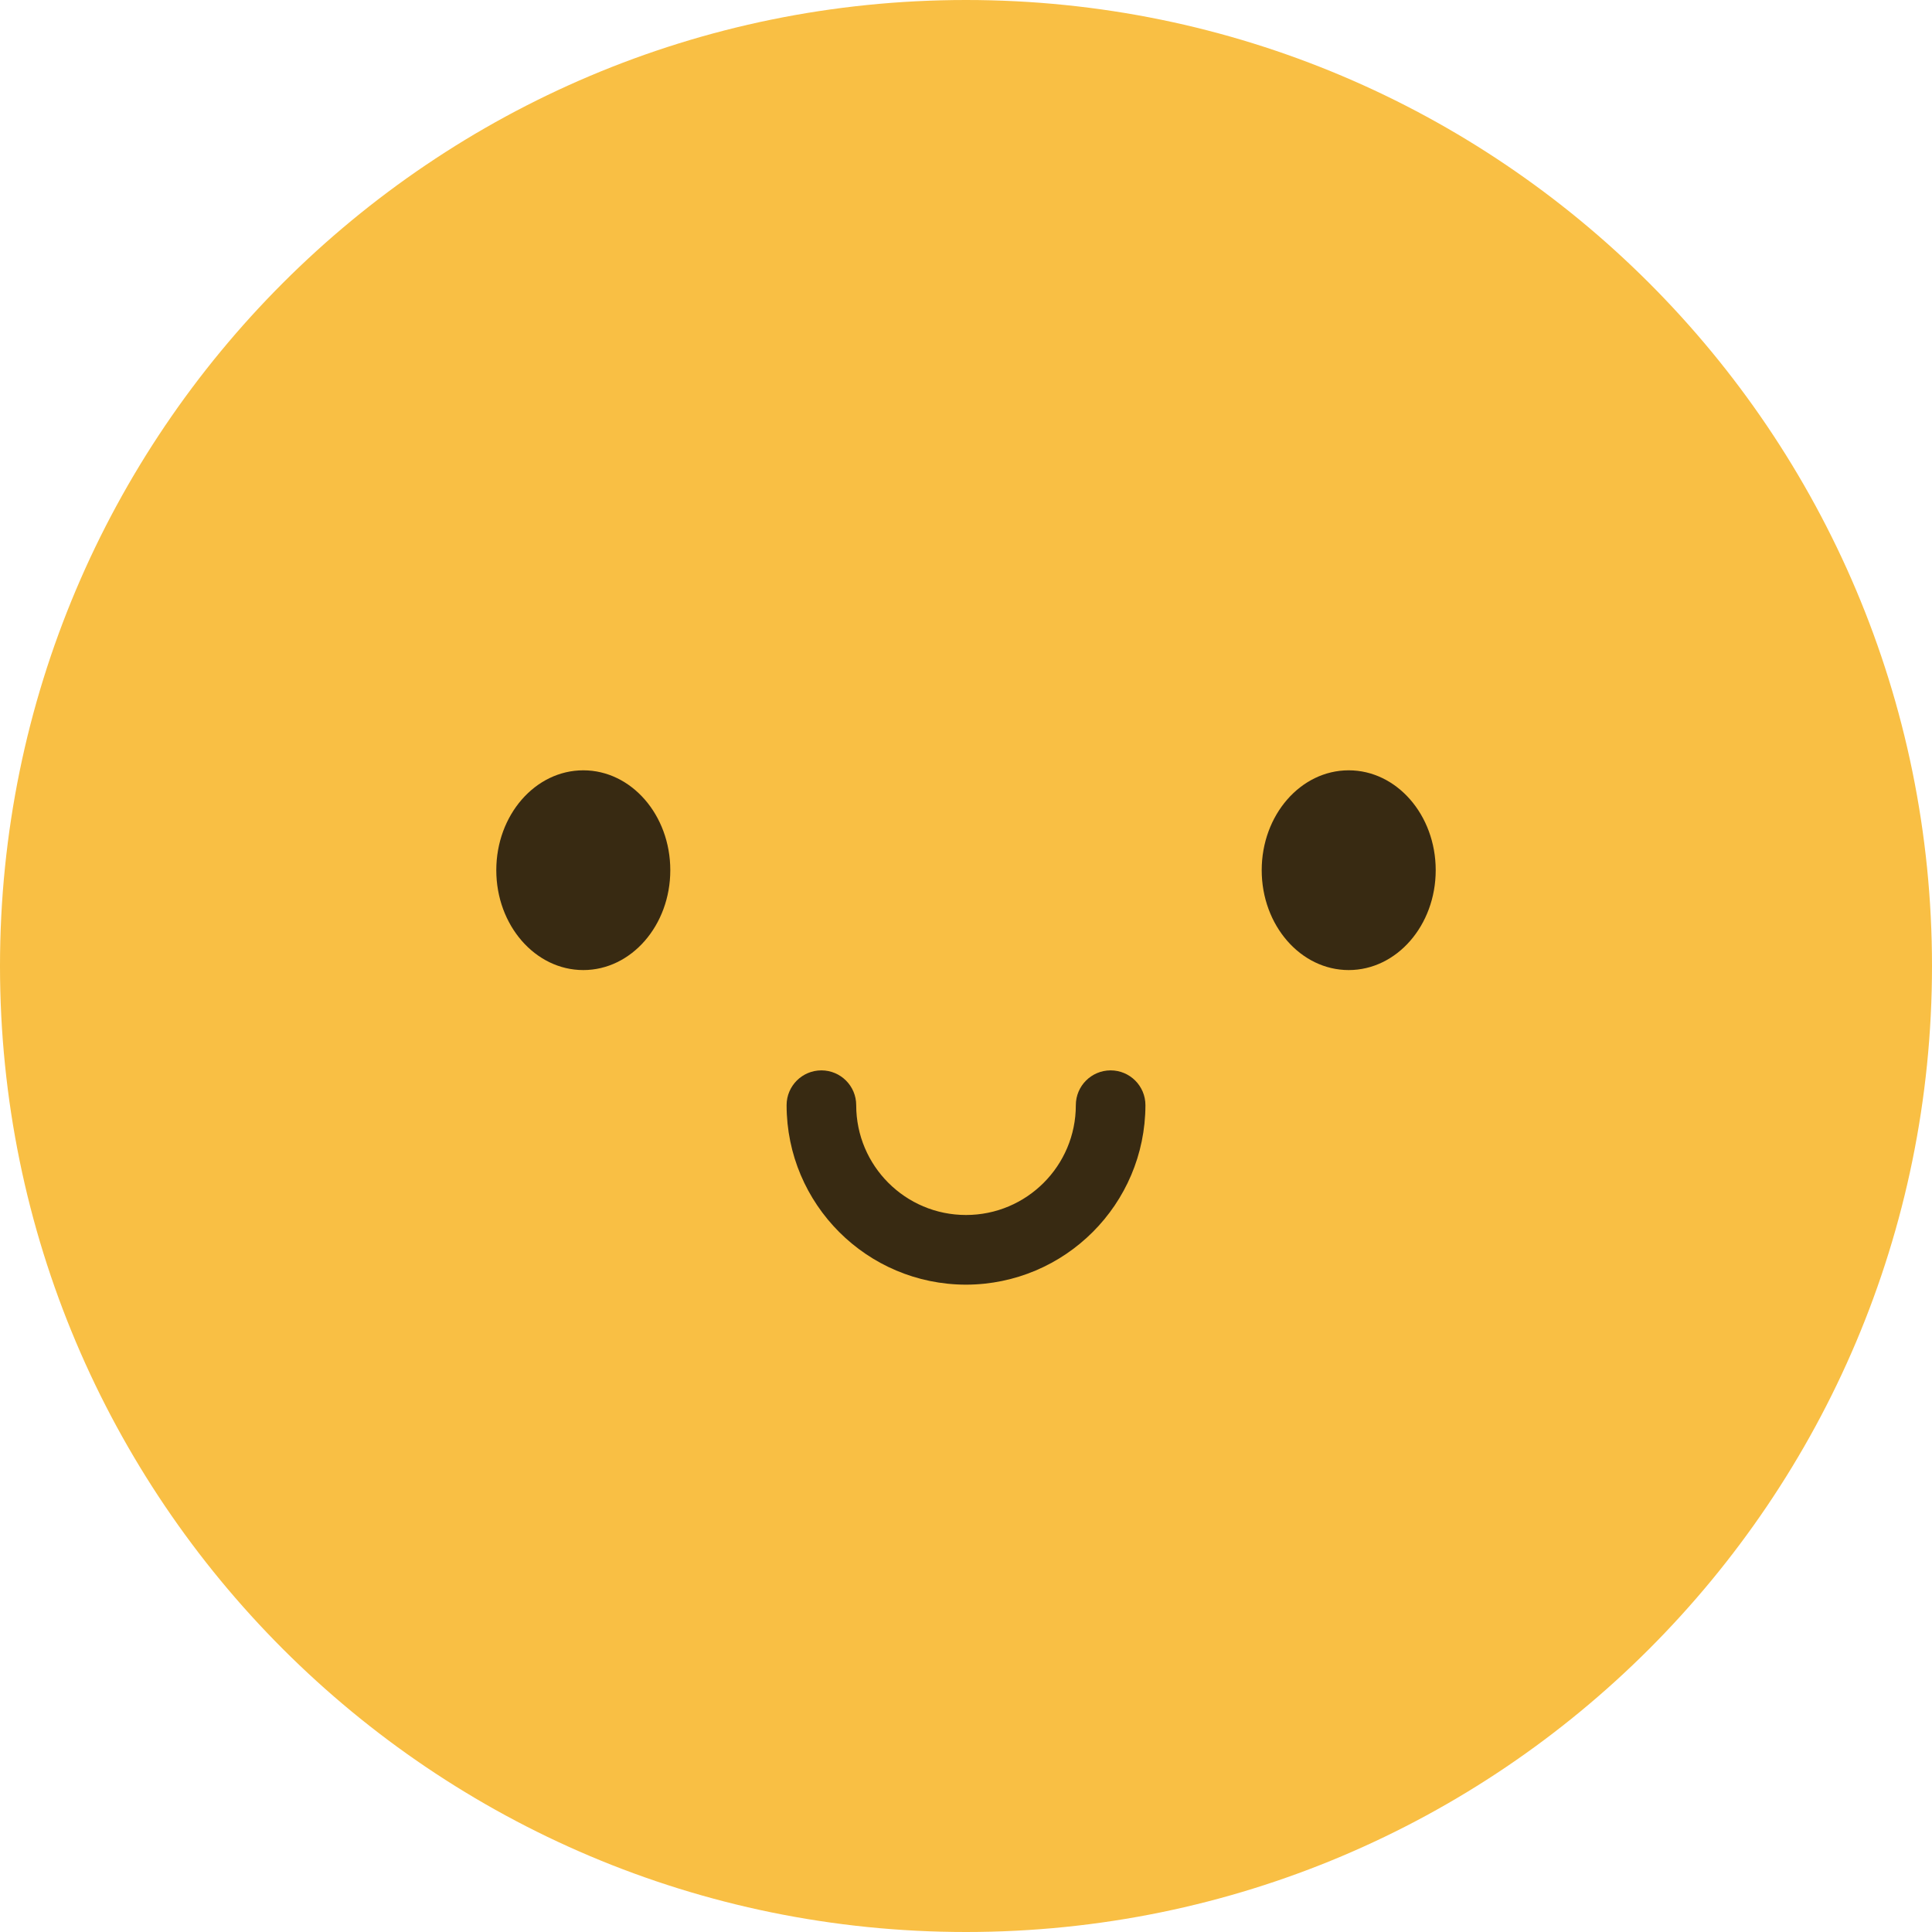
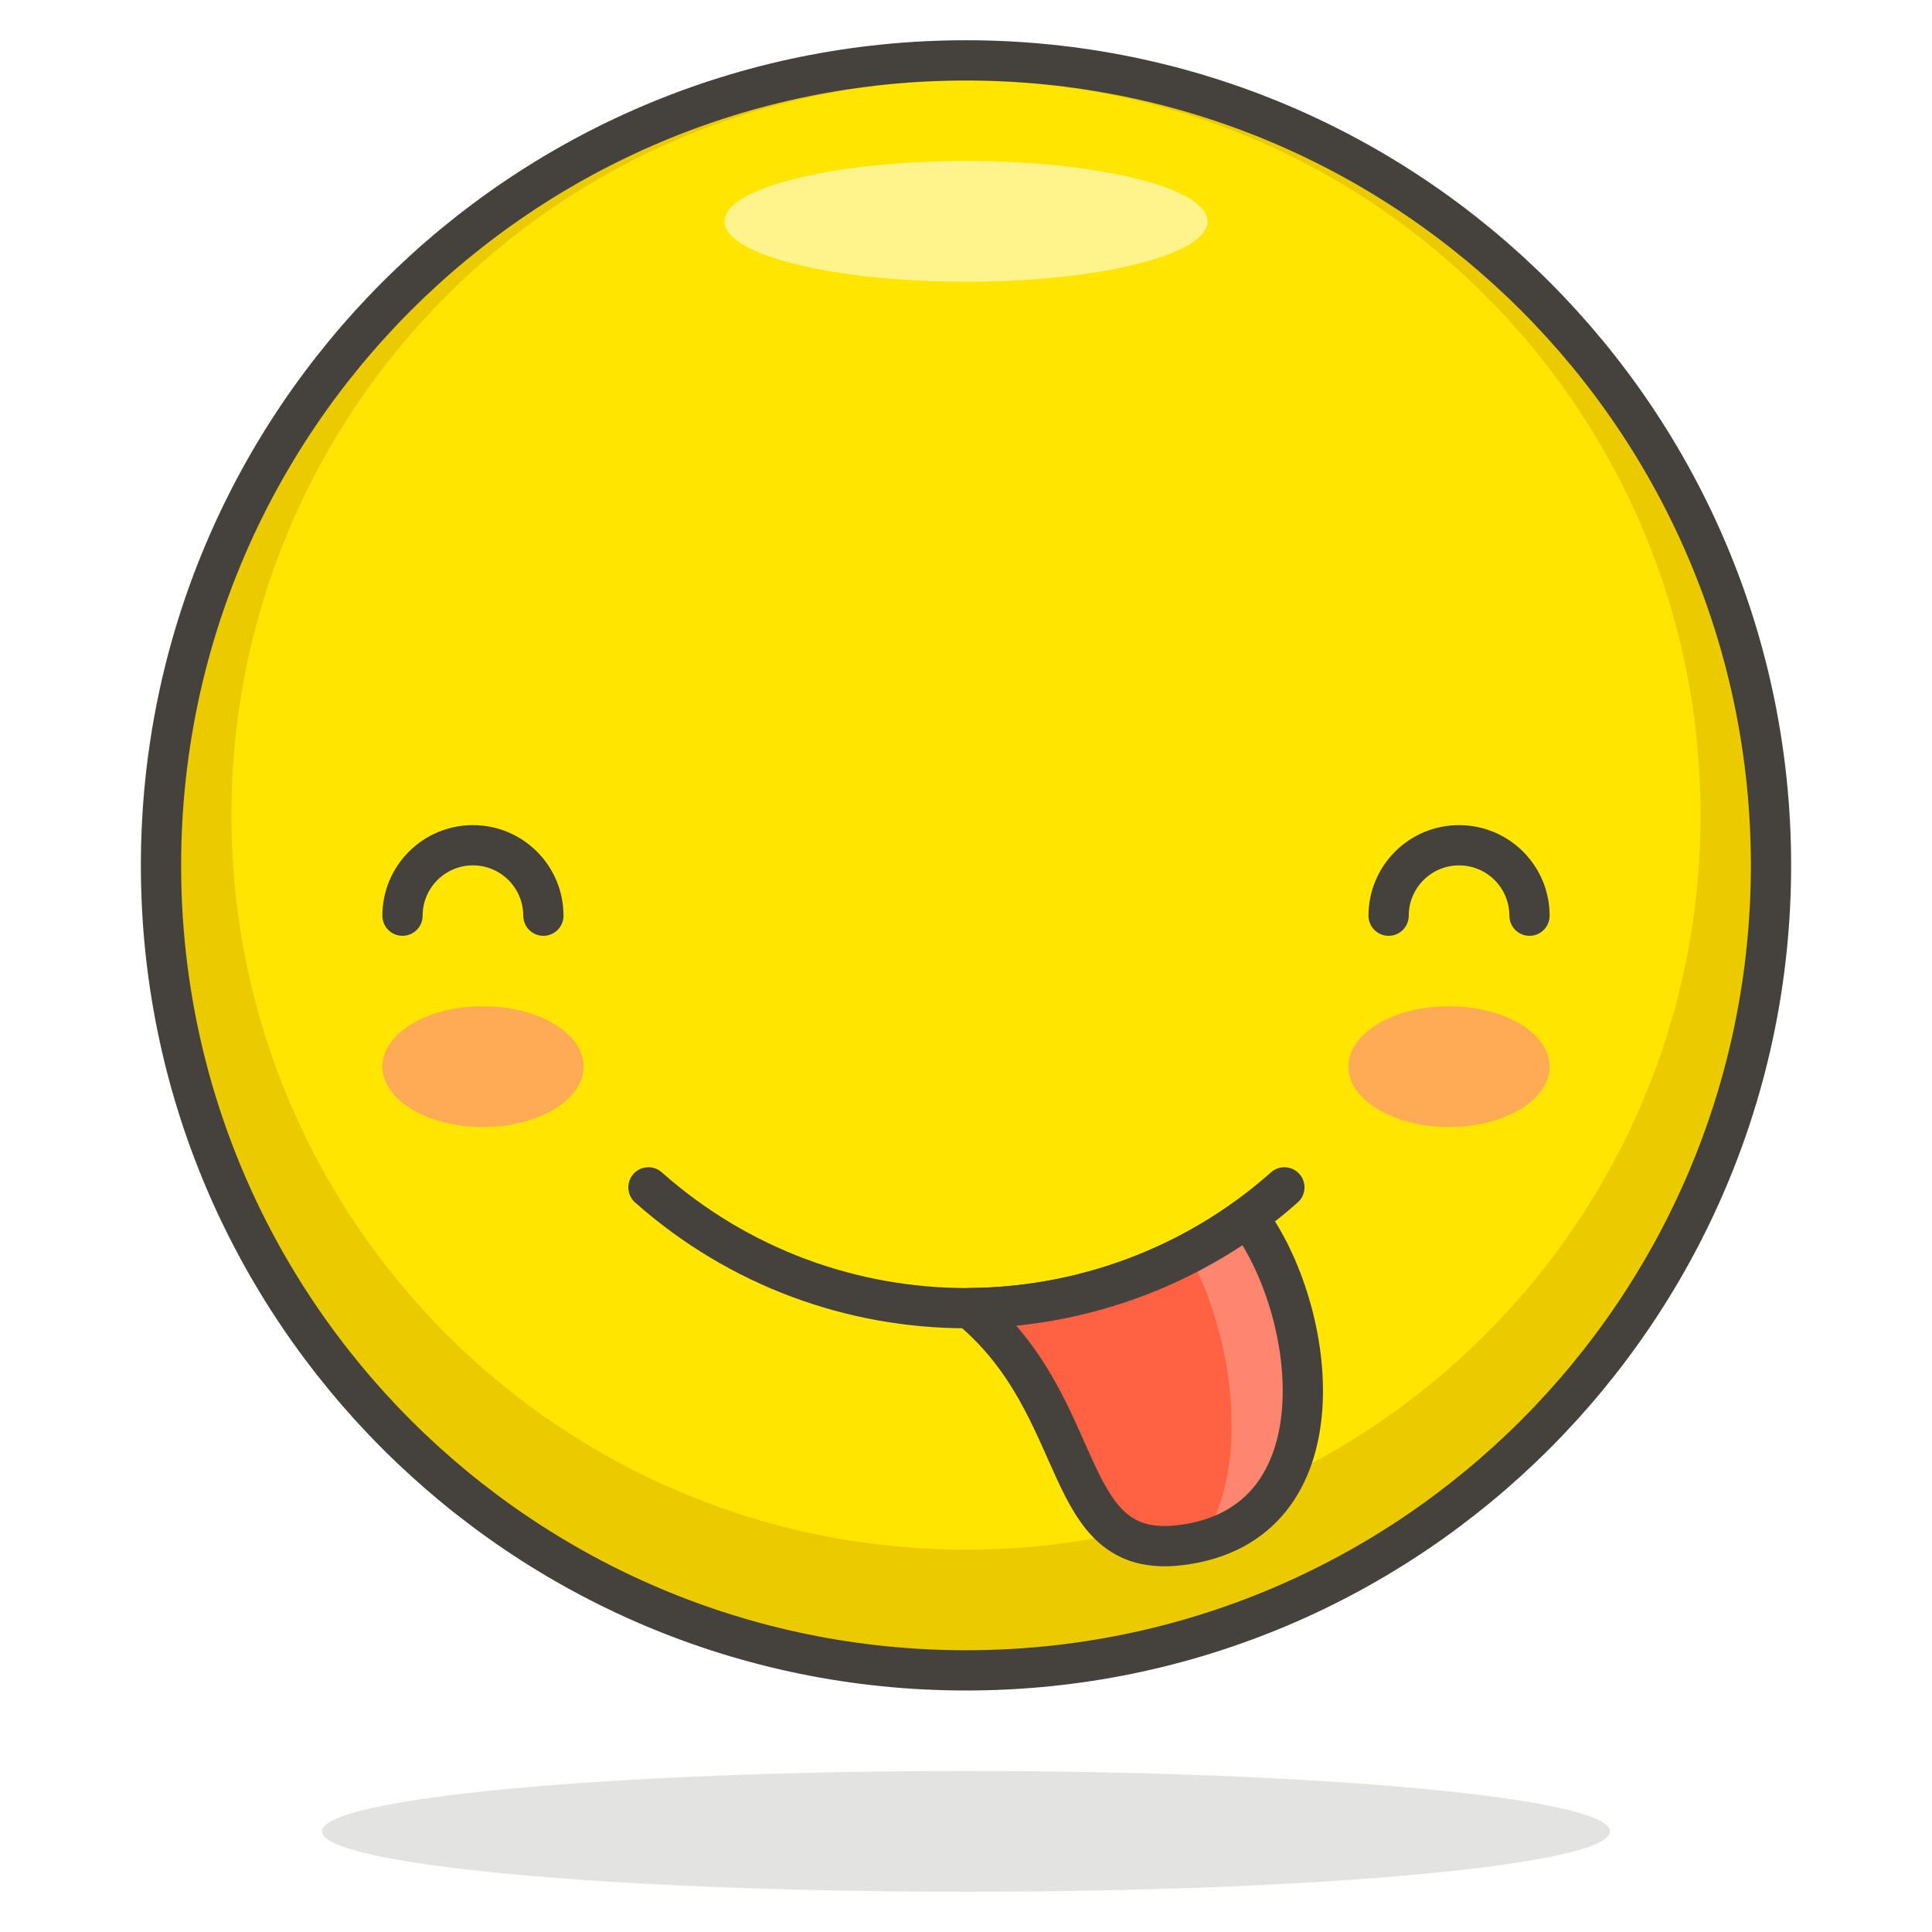
- <svg xmlns="http://www.w3.org/2000/svg" width="250" height="250" viewBox="0 0 250 250">
-   <g id="iconfinder_23-smile_4927980" transform="translate(-4.242 -4.242)">
-     <g id="Layer_2" data-name="Layer 2" transform="translate(4.242 4.242)">
-       <circle id="楕円形_1" data-name="楕円形 1" cx="125" cy="125" r="125" fill="#f9bf44" />
-     </g>
-     <g id="Layer_1" data-name="Layer 1" transform="translate(68.462 103.92)">
-       <ellipse id="楕円形_2" data-name="楕円形 2" cx="11.258" cy="12.924" rx="11.258" ry="12.924" fill="#382a12" />
-       <ellipse id="楕円形_3" data-name="楕円形 3" cx="11.258" cy="12.924" rx="11.258" ry="12.924" transform="translate(99.044)" fill="#382a12" />
-       <path id="パス_4" data-name="パス 4" d="M50.059,62.726A23.241,23.241,0,0,1,26.845,39.5a4.5,4.5,0,0,1,9.006,0,14.21,14.21,0,1,0,28.42,0,4.5,4.5,0,0,1,9.006,0A23.264,23.264,0,0,1,50.059,62.726Z" transform="translate(10.721 3.831)" fill="#382a12" />
+ <svg xmlns="http://www.w3.org/2000/svg" id="Icons" viewBox="0 0 48 48">
+   <defs>
+     <style>.cls-1{fill:#ffe500;}.cls-2{fill:#ebcb00;}.cls-3{fill:#fff48c;}.cls-4{fill:#45413c;opacity:0.15;}.cls-5{fill:none;stroke:#45413c;stroke-linecap:round;stroke-linejoin:round;}.cls-6{fill:#ffaa54;}.cls-7{fill:#ff6242;}.cls-8{fill:#ff866e;}</style>
+   </defs>
+   <g data-name="&lt;Group&gt;" id="_Group_">
+     <circle class="cls-1" cx="24" cy="21.5" data-name="&lt;Ellipse&gt;" id="_Ellipse_" r="20" />
+     <path class="cls-2" d="M24,1.5a20,20,0,1,0,20,20A20,20,0,0,0,24,1.5Zm0,37A18.25,18.25,0,1,1,42.25,20.25,18.25,18.25,0,0,1,24,38.5Z" data-name="&lt;Compound Path&gt;" id="_Compound_Path_" />
+     <ellipse class="cls-3" cx="24" cy="5.5" data-name="&lt;Ellipse&gt;" id="_Ellipse_2" rx="6" ry="1.5" />
+     <ellipse class="cls-4" cx="24" cy="45.5" data-name="&lt;Ellipse&gt;" id="_Ellipse_3" rx="16" ry="1.5" />
+     <circle class="cls-5" cx="24" cy="21.5" data-name="&lt;Ellipse&gt;" id="_Ellipse_4" r="20" />
+     <path class="cls-6" d="M38.5,26.5c0,.83-1.12,1.5-2.5,1.5s-2.5-.67-2.5-1.5S34.62,25,36,25,38.5,25.67,38.5,26.5Z" data-name="&lt;Path&gt;" id="_Path_" />
+     <path class="cls-6" d="M9.5,26.5c0,.83,1.12,1.5,2.5,1.5s2.5-.67,2.5-1.5S13.38,25,12,25,9.5,25.67,9.5,26.5Z" data-name="&lt;Path&gt;" id="_Path_2" />
+     <path class="cls-5" d="M10,22.75a1.75,1.75,0,0,1,3.5,0" data-name="&lt;Path&gt;" id="_Path_3" />
+     <path class="cls-5" d="M34.5,22.75a1.75,1.75,0,0,1,3.5,0" data-name="&lt;Path&gt;" id="_Path_4" />
+     <path class="cls-5" d="M16.11,29.5a11.9,11.9,0,0,0,15.8,0" data-name="&lt;Path&gt;" id="_Path_5" />
+     <g data-name="&lt;Group&gt;" id="_Group_2">
+       <path class="cls-7" d="M31,30.24a12,12,0,0,1-6.91,2.26c3,2.49,2.22,6.25,5.23,5.89C33.44,37.89,32.73,32.54,31,30.24Z" />
+       <path class="cls-8" d="M29.84,38.29c3.53-.87,2.81-5.85,1.15-8a11.26,11.26,0,0,1-1.45.89C30.62,33.11,31.12,36.48,29.84,38.29Z" />
+       <g data-name="&lt;Group&gt;" id="_Group_3">
+         <path class="cls-5" d="M31,30.24a12,12,0,0,1-6.91,2.26c3,2.49,2.22,6.25,5.23,5.89C33.44,37.89,32.73,32.54,31,30.24Z" />
+       </g>
    </g>
  </g>
</svg>
